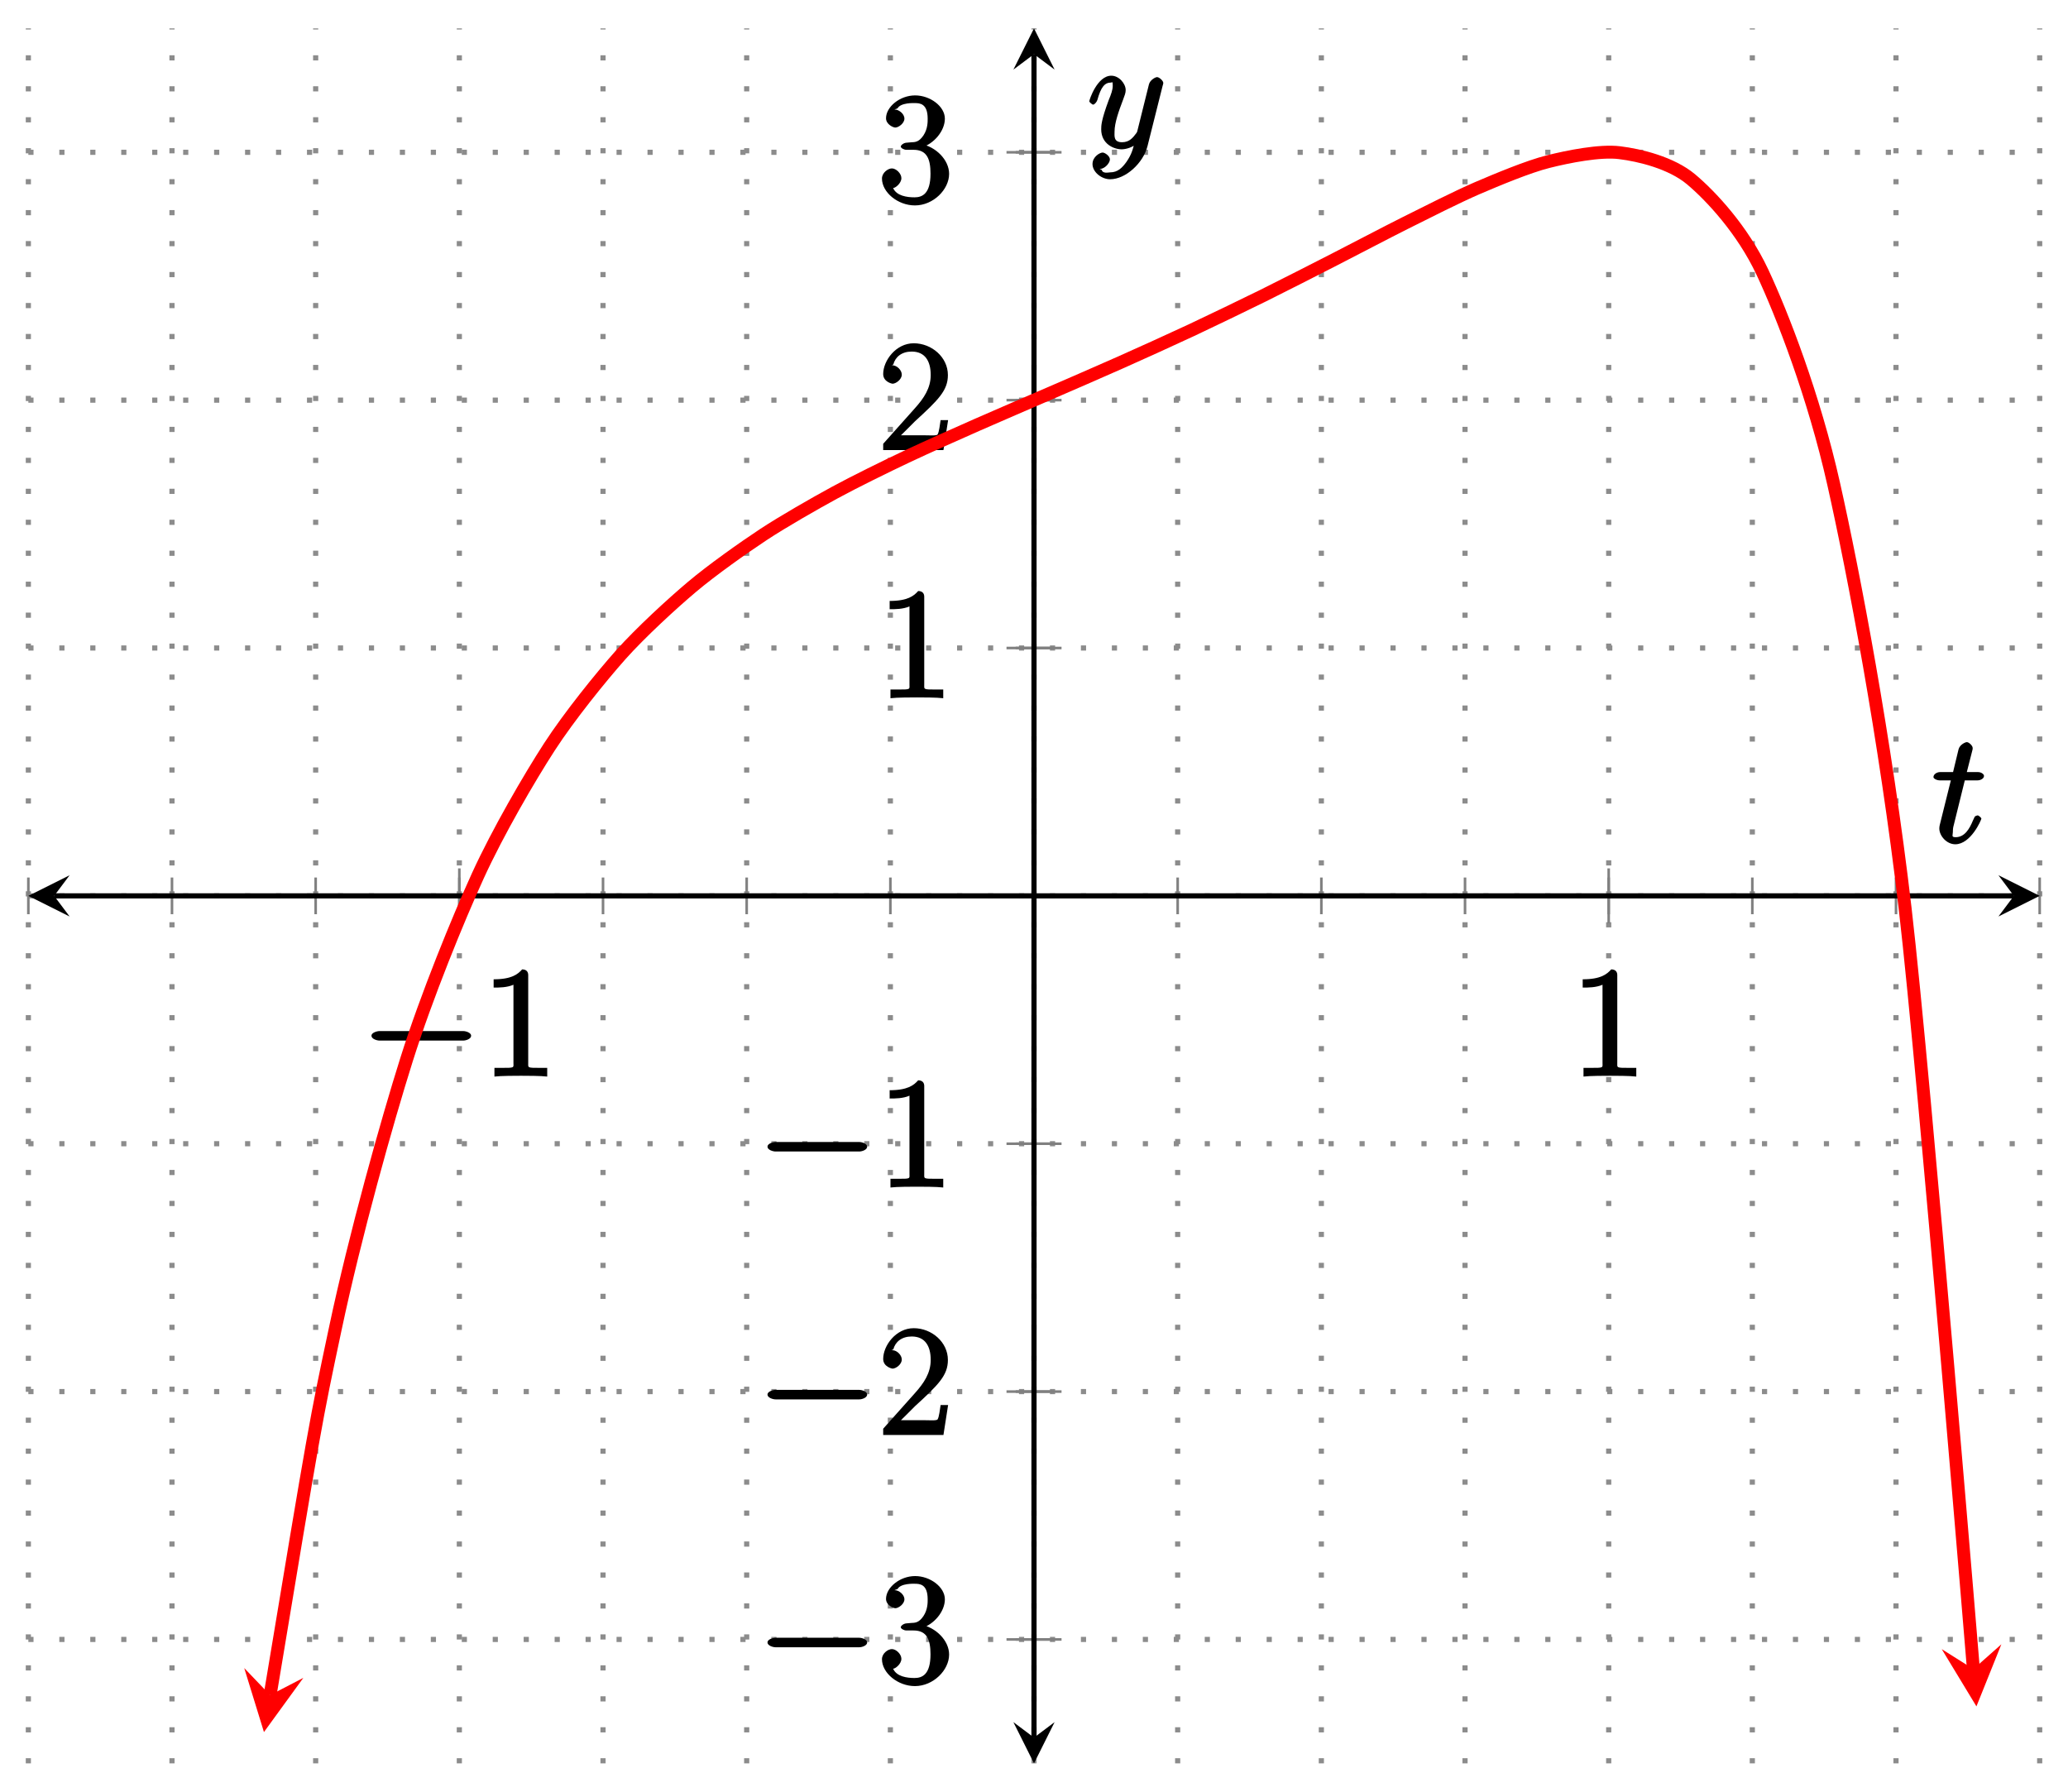
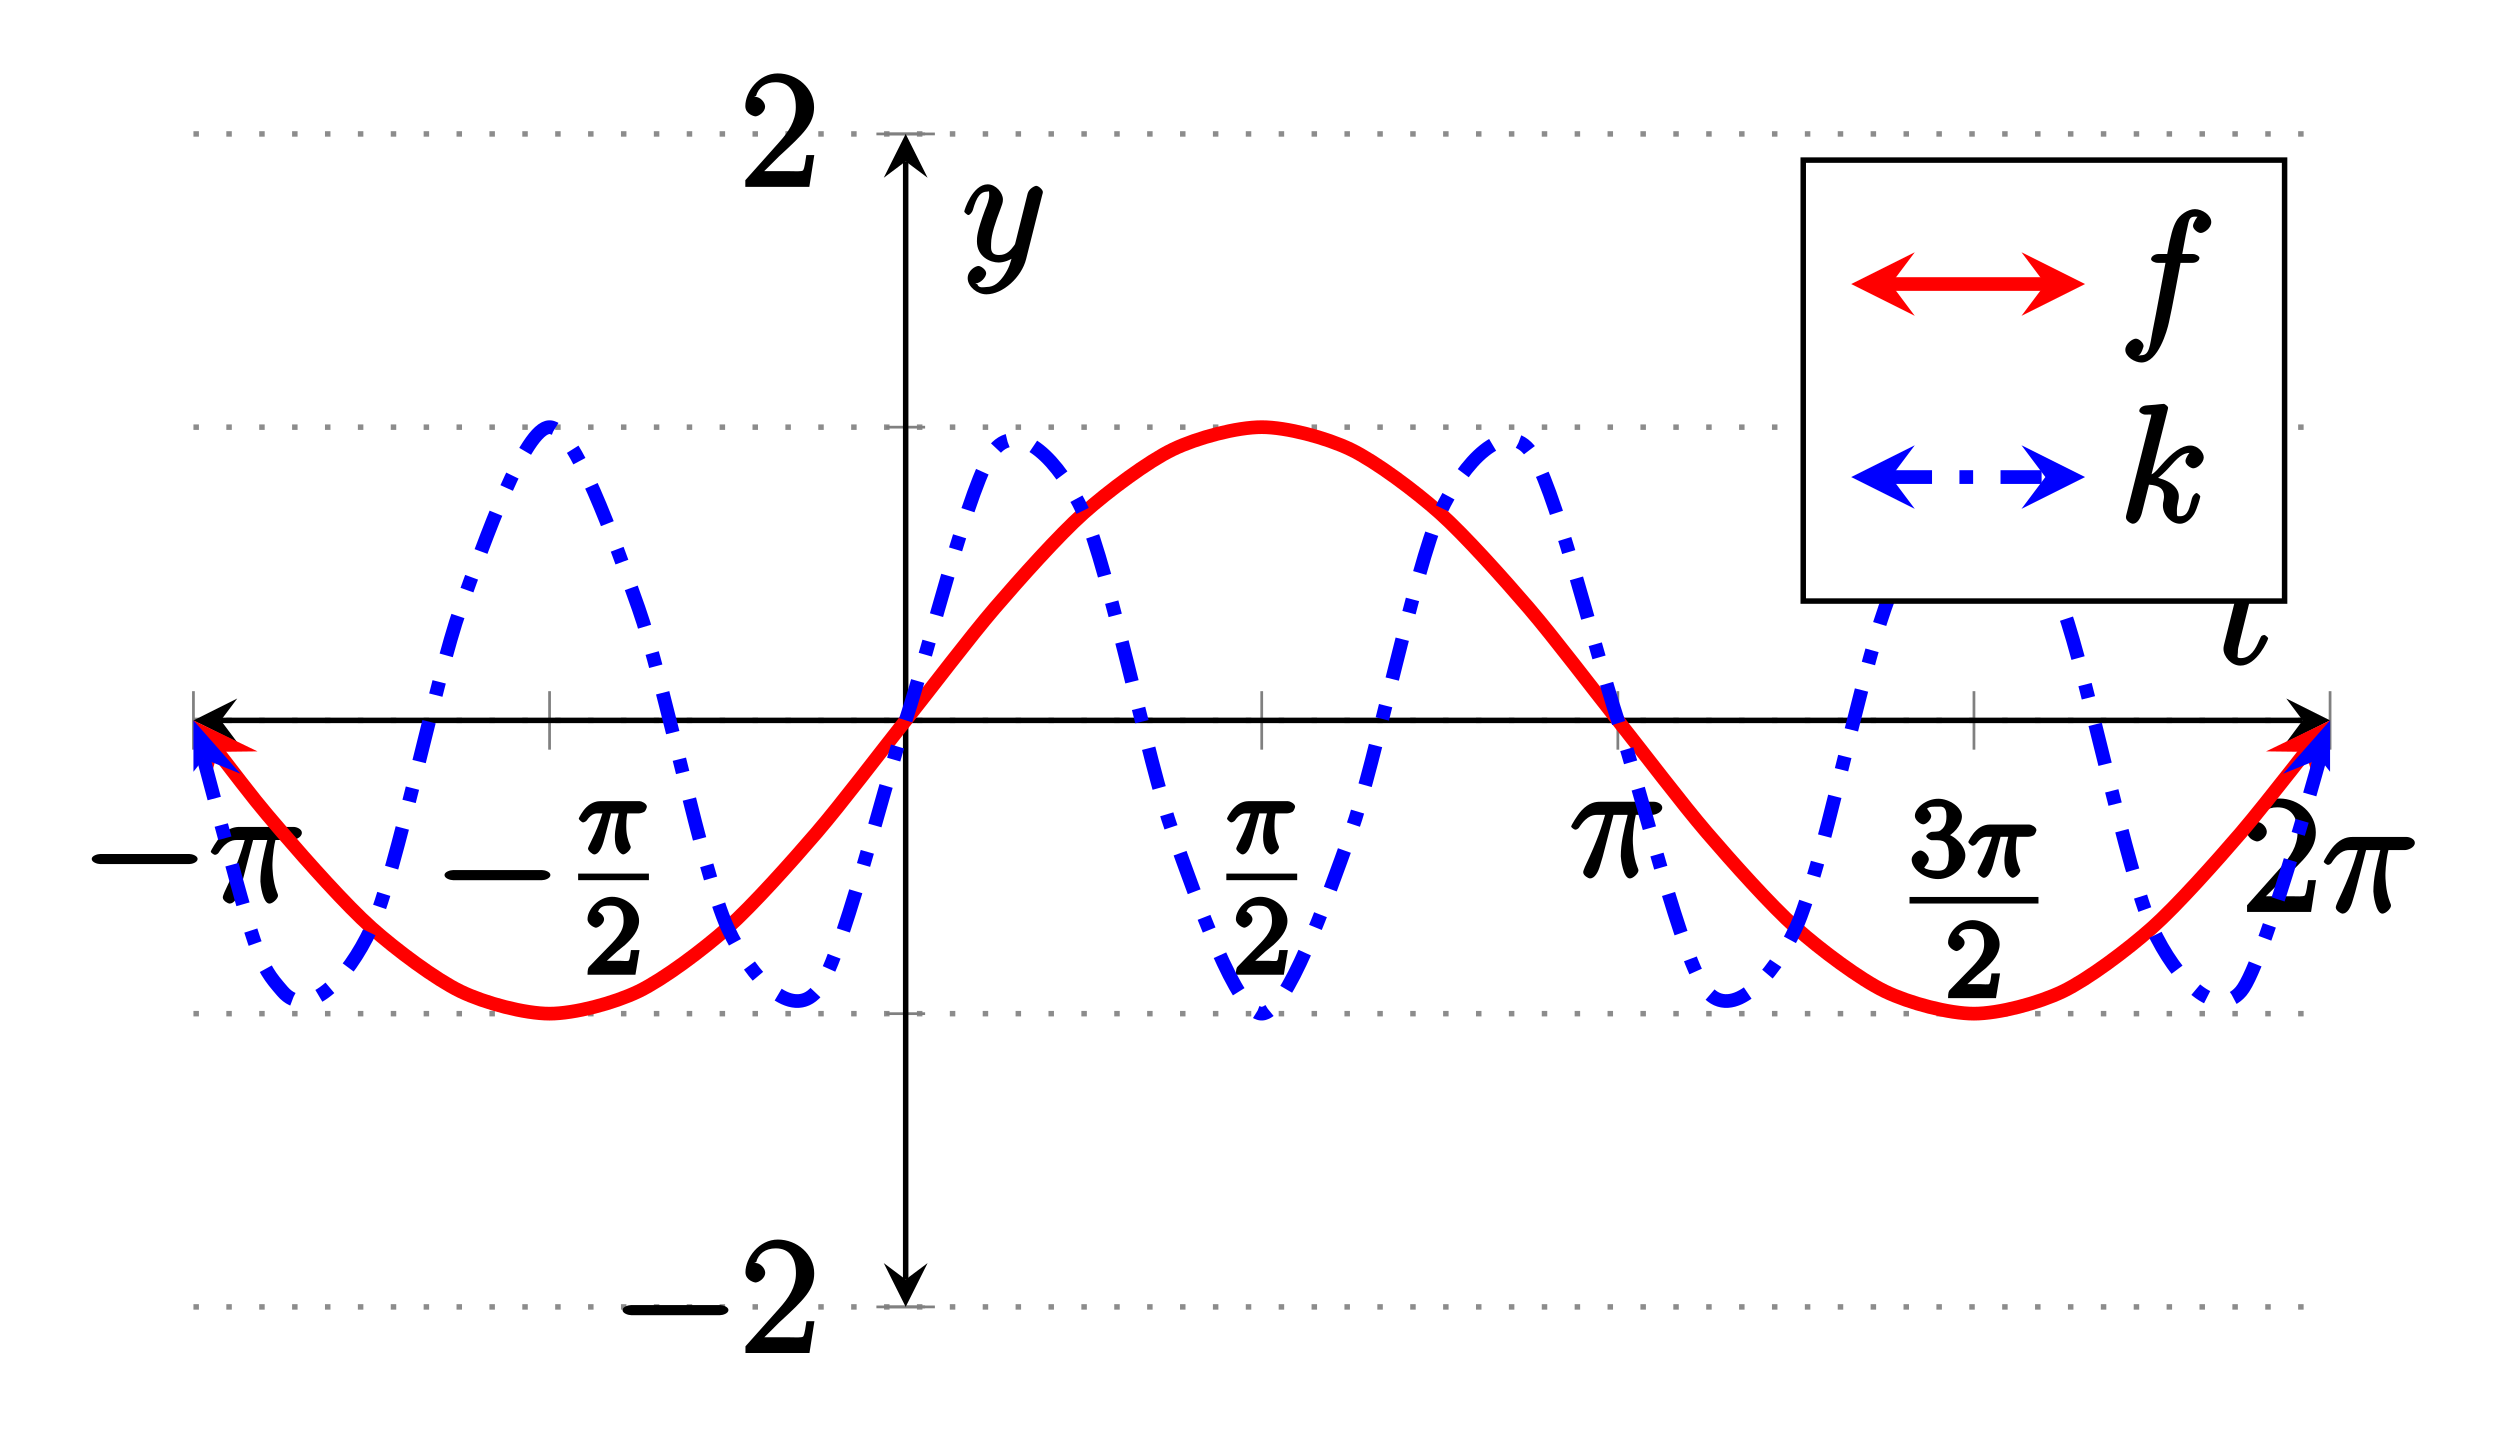
- <svg xmlns="http://www.w3.org/2000/svg" xmlns:xlink="http://www.w3.org/1999/xlink" width="159.79pt" height="138.42pt" viewBox="0 0 159.79 138.42" version="1.1">
+ <svg xmlns="http://www.w3.org/2000/svg" xmlns:xlink="http://www.w3.org/1999/xlink" width="181.84pt" height="105.31pt" viewBox="0 0 181.84 105.31" version="1.1">
  <defs>
    <g>
      <symbol overflow="visible" id="glyph0-0">
        <path style="stroke:none;" d="" />
      </symbol>
      <symbol overflow="visible" id="glyph0-1">
        <path style="stroke:none;" d="M 7.875 -2.75 C 8.078 -2.75 8.484 -2.875 8.484 -3.125 C 8.484 -3.359 8.078 -3.484 7.875 -3.484 L 1.406 -3.484 C 1.203 -3.484 0.781 -3.359 0.781 -3.125 C 0.781 -2.875 1.203 -2.75 1.406 -2.75 Z M 7.875 -2.75 " />
      </symbol>
      <symbol overflow="visible" id="glyph1-0">
        <path style="stroke:none;" d="" />
      </symbol>
      <symbol overflow="visible" id="glyph1-1">
-         <path style="stroke:none;" d="M 3.594 -7.812 C 3.594 -8.078 3.438 -8.25 3.125 -8.25 C 2.797 -7.875 2.312 -7.484 0.922 -7.484 L 0.922 -6.844 C 1.359 -6.844 1.953 -6.844 2.453 -7.062 L 2.453 -1.062 C 2.453 -0.641 2.578 -0.641 1.531 -0.641 L 0.984 -0.641 L 0.984 0.031 C 1.484 -0.031 2.641 -0.031 3.031 -0.031 C 3.438 -0.031 4.578 -0.031 5.062 0.031 L 5.062 -0.641 L 4.531 -0.641 C 3.484 -0.641 3.594 -0.641 3.594 -1.062 Z M 3.594 -7.812 " />
+         <path style="stroke:none;" d="M 3.094 -4.5 L 4.25 -4.5 C 3.953 -3.312 3.75 -2.438 3.75 -1.484 C 3.75 -1.312 3.922 0.125 4.406 0.125 C 4.656 0.125 5.031 -0.25 5.031 -0.453 C 5.031 -0.516 5.031 -0.531 4.953 -0.719 C 4.625 -1.547 4.625 -2.562 4.625 -2.656 C 4.625 -2.719 4.625 -3.578 4.844 -4.5 L 6.062 -4.5 C 6.219 -4.5 6.766 -4.656 6.766 -5.031 C 6.766 -5.297 6.391 -5.453 6.172 -5.453 L 2.234 -5.453 C 1.953 -5.453 1.438 -5.406 0.891 -4.812 C 0.578 -4.469 0.141 -3.734 0.141 -3.656 C 0.141 -3.578 0.375 -3.422 0.438 -3.422 C 0.531 -3.422 0.641 -3.484 0.703 -3.562 C 1.328 -4.547 1.844 -4.5 2.141 -4.5 L 2.609 -4.5 C 2.391 -3.75 2.094 -2.719 1.141 -0.719 C 1.062 -0.531 1.016 -0.406 1.016 -0.328 C 1.016 -0.078 1.406 0.125 1.5 0.125 C 1.859 0.125 2.109 -0.328 2.25 -0.844 C 2.438 -1.453 2.438 -1.469 2.562 -1.953 L 3.219 -4.5 Z M 3.094 -4.5 " />
      </symbol>
      <symbol overflow="visible" id="glyph1-2">
-         <path style="stroke:none;" d="M 2.203 -4.594 C 2 -4.578 1.781 -4.406 1.781 -4.297 C 1.781 -4.188 2.016 -4.047 2.219 -4.047 L 2.766 -4.047 C 3.797 -4.047 4.078 -3.344 4.078 -2.203 C 4.078 -0.641 3.438 -0.375 2.844 -0.375 C 2.266 -0.375 1.453 -0.484 1.188 -1.094 C 1.328 -1.078 1.828 -1.438 1.828 -1.859 C 1.828 -2.219 1.422 -2.609 1.094 -2.609 C 0.797 -2.609 0.328 -2.281 0.328 -1.828 C 0.328 -0.766 1.547 0.25 2.875 0.25 C 4.297 0.25 5.516 -0.984 5.516 -2.188 C 5.516 -3.281 4.469 -4.297 3.328 -4.5 L 3.328 -4.203 C 4.359 -4.5 5.188 -5.516 5.188 -6.453 C 5.188 -7.406 4.047 -8.25 2.891 -8.25 C 1.703 -8.25 0.641 -7.359 0.641 -6.484 C 0.641 -6.016 1.188 -5.766 1.359 -5.766 C 1.609 -5.766 2.062 -6.094 2.062 -6.453 C 2.062 -6.844 1.609 -7.156 1.344 -7.156 C 1.281 -7.156 1.25 -7.156 1.531 -7.25 C 1.781 -7.703 2.797 -7.656 2.859 -7.656 C 3.25 -7.656 3.859 -7.625 3.859 -6.453 C 3.859 -6.234 3.875 -5.672 3.531 -5.156 C 3.172 -4.625 2.875 -4.641 2.562 -4.625 Z M 2.203 -4.594 " />
+         <path style="stroke:none;" d="M 2.406 -4.812 L 3.5 -4.812 C 3.734 -4.812 4 -4.953 4 -5.156 C 4 -5.297 3.781 -5.453 3.531 -5.453 L 2.672 -5.453 L 3.078 -7.047 C 3.125 -7.203 3.125 -7.234 3.125 -7.312 C 3.125 -7.5 2.828 -7.766 2.672 -7.766 C 2.562 -7.766 2.125 -7.578 2.031 -7.203 L 1.609 -5.453 L 0.609 -5.453 C 0.375 -5.453 0.094 -5.297 0.094 -5.062 C 0.094 -4.953 0.344 -4.812 0.578 -4.812 L 1.438 -4.812 L 0.688 -1.797 C 0.578 -1.375 0.547 -1.25 0.547 -1.094 C 0.547 -0.531 1.109 0.125 1.781 0.125 C 2.984 0.125 3.797 -1.766 3.797 -1.859 C 3.797 -1.922 3.578 -2.109 3.516 -2.109 C 3.484 -2.109 3.328 -2.062 3.297 -2.016 C 3.281 -2.016 3.234 -1.891 3.141 -1.703 C 2.891 -1.094 2.516 -0.422 1.812 -0.422 C 1.453 -0.422 1.594 -0.562 1.594 -0.828 C 1.594 -0.844 1.594 -1.062 1.625 -1.203 L 2.516 -4.812 Z M 2.406 -4.812 " />
      </symbol>
      <symbol overflow="visible" id="glyph1-3">
-         <path style="stroke:none;" d="M 5.266 -2.312 L 4.859 -2.312 C 4.797 -1.953 4.75 -1.406 4.625 -1.203 C 4.547 -1.094 3.984 -1.141 3.625 -1.141 L 1.406 -1.141 L 1.516 -0.891 C 1.844 -1.156 2.562 -1.922 2.875 -2.219 C 4.703 -3.891 5.422 -4.609 5.422 -5.797 C 5.422 -7.172 4.172 -8.25 2.781 -8.25 C 1.406 -8.25 0.422 -6.906 0.422 -5.875 C 0.422 -5.266 1.109 -5.125 1.141 -5.125 C 1.406 -5.125 1.859 -5.453 1.859 -5.828 C 1.859 -6.172 1.484 -6.547 1.141 -6.547 C 1.047 -6.547 1.016 -6.547 1.203 -6.609 C 1.359 -7.203 1.859 -7.609 2.625 -7.609 C 3.641 -7.609 4.094 -6.891 4.094 -5.797 C 4.094 -4.781 3.562 -4 2.875 -3.234 L 0.422 -0.484 L 0.422 0 L 5.078 0 L 5.438 -2.312 Z M 5.266 -2.312 " />
+         <path style="stroke:none;" d="M 3.031 1.094 C 2.703 1.547 2.359 1.906 1.766 1.906 C 1.625 1.906 1.203 2.031 1.109 1.703 C 0.906 1.641 0.969 1.641 0.984 1.641 C 1.344 1.641 1.75 1.188 1.75 0.906 C 1.75 0.641 1.359 0.375 1.188 0.375 C 0.984 0.375 0.406 0.688 0.406 1.266 C 0.406 1.875 1.094 2.438 1.766 2.438 C 2.969 2.438 4.328 1.188 4.656 -0.125 L 5.828 -4.797 C 5.844 -4.859 5.875 -4.922 5.875 -5 C 5.875 -5.172 5.562 -5.453 5.391 -5.453 C 5.281 -5.453 4.859 -5.25 4.766 -4.891 L 3.891 -1.375 C 3.828 -1.156 3.875 -1.25 3.781 -1.109 C 3.531 -0.781 3.266 -0.422 2.688 -0.422 C 2.016 -0.422 2.109 -0.922 2.109 -1.25 C 2.109 -1.922 2.438 -2.844 2.766 -3.703 C 2.891 -4.047 2.969 -4.219 2.969 -4.453 C 2.969 -4.953 2.453 -5.562 1.859 -5.562 C 0.766 -5.562 0.156 -3.688 0.156 -3.578 C 0.156 -3.531 0.375 -3.328 0.453 -3.328 C 0.562 -3.328 0.734 -3.531 0.781 -3.688 C 1.062 -4.703 1.359 -5.031 1.828 -5.031 C 1.938 -5.031 1.969 -5.172 1.969 -4.781 C 1.969 -4.469 1.844 -4.125 1.656 -3.672 C 1.078 -2.109 1.078 -1.703 1.078 -1.422 C 1.078 -0.281 2.062 0.125 2.656 0.125 C 3 0.125 3.531 -0.031 3.844 -0.344 L 3.688 -0.516 C 3.516 0.141 3.438 0.5 3.031 1.094 Z M 3.031 1.094 " />
+       </symbol>
+       <symbol overflow="visible" id="glyph1-4">
+         <path style="stroke:none;" d="M 5.328 -4.812 C 5.562 -4.812 5.828 -4.953 5.828 -5.172 C 5.828 -5.297 5.562 -5.453 5.359 -5.453 L 4.578 -5.453 C 4.766 -6.531 4.938 -7.375 5.031 -7.75 C 5.109 -8.047 5.203 -8.172 5.516 -8.172 C 5.766 -8.172 5.891 -8.109 5.766 -8.219 C 5.672 -8.219 5.359 -7.703 5.359 -7.5 C 5.359 -7.266 5.703 -6.984 5.922 -6.984 C 6.172 -6.984 6.688 -7.328 6.688 -7.781 C 6.688 -8.281 6.031 -8.719 5.5 -8.719 C 4.984 -8.719 4.359 -8.281 4.125 -7.812 C 3.906 -7.406 3.734 -6.859 3.484 -5.453 L 2.828 -5.453 C 2.609 -5.453 2.312 -5.297 2.312 -5.078 C 2.312 -4.953 2.562 -4.812 2.797 -4.812 L 3.359 -4.812 C 3.172 -3.844 2.688 -1.141 2.422 0.141 C 2.219 1.188 2.203 1.906 1.609 1.906 C 1.562 1.906 1.328 1.953 1.328 1.953 C 1.609 1.922 1.766 1.25 1.766 1.25 C 1.766 1 1.438 0.703 1.203 0.703 C 0.969 0.703 0.438 1.062 0.438 1.516 C 0.438 2.031 1.141 2.438 1.609 2.438 C 2.828 2.438 3.484 0.109 3.609 -0.484 C 3.828 -1.406 4.406 -4.594 4.453 -4.812 Z M 5.328 -4.812 " />
+       </symbol>
+       <symbol overflow="visible" id="glyph1-5">
+         <path style="stroke:none;" d="M 3.516 -8.141 C 3.531 -8.188 3.547 -8.266 3.547 -8.312 C 3.547 -8.438 3.281 -8.594 3.25 -8.594 C 3.234 -8.594 2.812 -8.562 2.594 -8.531 C 2.391 -8.516 2.219 -8.5 2 -8.484 C 1.703 -8.469 1.453 -8.297 1.453 -8.078 C 1.453 -7.953 1.75 -7.812 1.859 -7.812 C 2.469 -7.812 2.312 -7.859 2.312 -7.734 C 2.312 -7.688 2.312 -7.656 2.25 -7.453 L 0.531 -0.609 C 0.484 -0.438 0.484 -0.406 0.484 -0.328 C 0.484 -0.078 0.859 0.125 0.984 0.125 C 1.312 0.125 1.547 -0.281 1.641 -0.656 L 2.156 -2.719 C 2.906 -2.656 3.25 -2.438 3.25 -1.859 C 3.25 -1.797 3.25 -1.75 3.219 -1.562 C 3.172 -1.391 3.172 -1.25 3.172 -1.188 C 3.172 -0.484 3.797 0.125 4.406 0.125 C 4.953 0.125 5.344 -0.422 5.438 -0.578 C 5.688 -1.031 5.891 -1.812 5.891 -1.859 C 5.891 -1.906 5.688 -2.109 5.625 -2.109 C 5.516 -2.109 5.328 -1.906 5.281 -1.719 C 5.109 -1.094 5.031 -0.422 4.422 -0.422 C 4.188 -0.422 4.188 -0.375 4.188 -0.844 C 4.188 -1.062 4.234 -1.328 4.281 -1.5 C 4.328 -1.719 4.328 -1.734 4.328 -1.875 C 4.328 -2.578 3.531 -3.125 2.438 -3.281 L 2.547 -3.016 C 2.969 -3.281 3.406 -3.734 3.578 -3.922 C 4.25 -4.688 4.609 -5.031 5.156 -5.031 C 5.438 -5.031 5.391 -5 5.219 -5.141 C 5.156 -5.141 4.812 -4.672 4.812 -4.438 C 4.812 -4.141 5.219 -3.906 5.375 -3.906 C 5.703 -3.906 6.141 -4.328 6.141 -4.703 C 6.141 -5.062 5.719 -5.562 5.172 -5.562 C 4.516 -5.562 3.859 -5.062 3.016 -4.094 C 2.891 -3.953 2.562 -3.547 2.344 -3.469 Z M 3.516 -8.141 " />
      </symbol>
      <symbol overflow="visible" id="glyph2-0">
        <path style="stroke:none;" d="" />
      </symbol>
      <symbol overflow="visible" id="glyph2-1">
-         <path style="stroke:none;" d="M 2.406 -4.812 L 3.5 -4.812 C 3.734 -4.812 4 -4.953 4 -5.156 C 4 -5.297 3.781 -5.453 3.531 -5.453 L 2.672 -5.453 L 3.078 -7.047 C 3.125 -7.203 3.125 -7.234 3.125 -7.312 C 3.125 -7.5 2.828 -7.766 2.672 -7.766 C 2.562 -7.766 2.125 -7.578 2.031 -7.203 L 1.609 -5.453 L 0.609 -5.453 C 0.375 -5.453 0.094 -5.297 0.094 -5.062 C 0.094 -4.953 0.344 -4.812 0.578 -4.812 L 1.438 -4.812 L 0.688 -1.797 C 0.578 -1.375 0.547 -1.25 0.547 -1.094 C 0.547 -0.531 1.109 0.125 1.781 0.125 C 2.984 0.125 3.797 -1.766 3.797 -1.859 C 3.797 -1.922 3.578 -2.109 3.516 -2.109 C 3.484 -2.109 3.328 -2.062 3.297 -2.016 C 3.281 -2.016 3.234 -1.891 3.141 -1.703 C 2.891 -1.094 2.516 -0.422 1.812 -0.422 C 1.453 -0.422 1.594 -0.562 1.594 -0.828 C 1.594 -0.844 1.594 -1.062 1.625 -1.203 L 2.516 -4.812 Z M 2.406 -4.812 " />
+         <path style="stroke:none;" d="M 2.266 -2.906 L 2.953 -2.906 C 2.828 -2.359 2.672 -1.781 2.672 -1.188 C 2.672 -1.125 2.672 -0.781 2.766 -0.5 C 2.875 -0.172 3.141 0.078 3.281 0.078 C 3.453 0.078 3.828 -0.25 3.828 -0.453 C 3.828 -0.5 3.812 -0.516 3.781 -0.594 C 3.625 -0.953 3.5 -1.344 3.5 -1.984 C 3.5 -2.172 3.5 -2.516 3.578 -2.906 L 4.406 -2.906 C 4.531 -2.906 4.734 -2.969 4.828 -3.031 C 4.922 -3.109 5 -3.344 5 -3.391 C 5 -3.625 4.609 -3.797 4.484 -3.797 L 1.609 -3.797 C 1.438 -3.797 1 -3.75 0.609 -3.359 C 0.312 -3.078 0.047 -2.578 0.047 -2.531 C 0.047 -2.453 0.281 -2.25 0.344 -2.25 C 0.438 -2.25 0.578 -2.328 0.625 -2.391 C 1.016 -2.969 1.359 -2.906 1.531 -2.906 L 1.766 -2.906 C 1.578 -2.25 1.219 -1.406 1 -0.984 C 0.812 -0.578 0.719 -0.422 0.719 -0.344 C 0.719 -0.188 1.047 0.078 1.172 0.078 C 1.484 0.078 1.75 -0.406 1.906 -1.062 L 2.391 -2.906 Z M 2.266 -2.906 " />
      </symbol>
-       <symbol overflow="visible" id="glyph2-2">
-         <path style="stroke:none;" d="M 3.031 1.094 C 2.703 1.547 2.359 1.906 1.766 1.906 C 1.625 1.906 1.203 2.031 1.109 1.703 C 0.906 1.641 0.969 1.641 0.984 1.641 C 1.344 1.641 1.75 1.188 1.75 0.906 C 1.75 0.641 1.359 0.375 1.188 0.375 C 0.984 0.375 0.406 0.688 0.406 1.266 C 0.406 1.875 1.094 2.438 1.766 2.438 C 2.969 2.438 4.328 1.188 4.656 -0.125 L 5.828 -4.797 C 5.844 -4.859 5.875 -4.922 5.875 -5 C 5.875 -5.172 5.562 -5.453 5.391 -5.453 C 5.281 -5.453 4.859 -5.25 4.766 -4.891 L 3.891 -1.375 C 3.828 -1.156 3.875 -1.25 3.781 -1.109 C 3.531 -0.781 3.266 -0.422 2.688 -0.422 C 2.016 -0.422 2.109 -0.922 2.109 -1.25 C 2.109 -1.922 2.438 -2.844 2.766 -3.703 C 2.891 -4.047 2.969 -4.219 2.969 -4.453 C 2.969 -4.953 2.453 -5.562 1.859 -5.562 C 0.766 -5.562 0.156 -3.688 0.156 -3.578 C 0.156 -3.531 0.375 -3.328 0.453 -3.328 C 0.562 -3.328 0.734 -3.531 0.781 -3.688 C 1.062 -4.703 1.359 -5.031 1.828 -5.031 C 1.938 -5.031 1.969 -5.172 1.969 -4.781 C 1.969 -4.469 1.844 -4.125 1.656 -3.672 C 1.078 -2.109 1.078 -1.703 1.078 -1.422 C 1.078 -0.281 2.062 0.125 2.656 0.125 C 3 0.125 3.531 -0.031 3.844 -0.344 L 3.688 -0.516 C 3.516 0.141 3.438 0.5 3.031 1.094 Z M 3.031 1.094 " />
+       <symbol overflow="visible" id="glyph3-0">
+         <path style="stroke:none;" d="" />
+       </symbol>
+       <symbol overflow="visible" id="glyph3-1">
+         <path style="stroke:none;" d="M 2.375 -1.688 C 2.5 -1.797 2.844 -2.062 2.969 -2.172 C 3.453 -2.625 3.984 -3.203 3.984 -3.922 C 3.984 -4.875 3 -5.672 2.016 -5.672 C 1.047 -5.672 0.234 -4.75 0.234 -4.047 C 0.234 -3.656 0.734 -3.422 0.844 -3.422 C 1.016 -3.422 1.438 -3.719 1.438 -4.031 C 1.438 -4.438 0.859 -4.625 1.016 -4.625 C 1.172 -5.016 1.531 -5.031 1.922 -5.031 C 2.656 -5.031 2.859 -4.594 2.859 -3.922 C 2.859 -3.094 2.328 -2.609 1.391 -1.656 L 0.375 -0.609 C 0.281 -0.531 0.234 -0.375 0.234 0 L 3.719 0 L 4.016 -1.797 L 3.391 -1.797 C 3.344 -1.453 3.328 -1.172 3.234 -1.031 C 3.188 -0.969 2.719 -1.016 2.594 -1.016 L 1.172 -1.016 L 1.297 -0.703 Z M 2.375 -1.688 " />
+       </symbol>
+       <symbol overflow="visible" id="glyph3-2">
+         <path style="stroke:none;" d="M 2.016 -2.656 C 2.641 -2.656 2.859 -2.375 2.859 -1.547 C 2.859 -0.547 2.484 -0.438 2.062 -0.438 C 1.625 -0.438 1.141 -0.547 1.078 -0.656 C 1.031 -0.656 1.406 -1.016 1.406 -1.281 C 1.406 -1.531 1.047 -1.906 0.781 -1.906 C 0.578 -1.906 0.156 -1.578 0.156 -1.266 C 0.156 -0.516 1.156 0.172 2.078 0.172 C 3.125 0.172 4.062 -0.75 4.062 -1.547 C 4.062 -2.203 3.344 -3 2.531 -3.172 L 2.531 -2.812 C 3.156 -3.031 3.812 -3.75 3.812 -4.391 C 3.812 -5.031 2.922 -5.672 2.094 -5.672 C 1.234 -5.672 0.391 -5.016 0.391 -4.422 C 0.391 -4.125 0.781 -3.812 1 -3.812 C 1.25 -3.812 1.578 -4.172 1.578 -4.406 C 1.578 -4.688 1.141 -4.984 1.328 -4.984 C 1.438 -5.125 1.922 -5.094 2.062 -5.094 C 2.266 -5.094 2.688 -5.219 2.688 -4.391 C 2.688 -3.828 2.516 -3.625 2.406 -3.5 C 2.156 -3.25 2.109 -3.297 1.625 -3.266 C 1.469 -3.25 1.219 -3.062 1.219 -2.953 C 1.219 -2.844 1.484 -2.656 1.625 -2.656 Z M 2.016 -2.656 " />
+       </symbol>
+       <symbol overflow="visible" id="glyph4-0">
+         <path style="stroke:none;" d="" />
+       </symbol>
+       <symbol overflow="visible" id="glyph4-1">
+         <path style="stroke:none;" d="M 5.266 -2.312 L 4.859 -2.312 C 4.797 -1.953 4.75 -1.406 4.625 -1.203 C 4.547 -1.094 3.984 -1.141 3.625 -1.141 L 1.406 -1.141 L 1.516 -0.891 C 1.844 -1.156 2.562 -1.922 2.875 -2.219 C 4.703 -3.891 5.422 -4.609 5.422 -5.797 C 5.422 -7.172 4.172 -8.25 2.781 -8.25 C 1.406 -8.25 0.422 -6.906 0.422 -5.875 C 0.422 -5.266 1.109 -5.125 1.141 -5.125 C 1.406 -5.125 1.859 -5.453 1.859 -5.828 C 1.859 -6.172 1.484 -6.547 1.141 -6.547 C 1.047 -6.547 1.016 -6.547 1.203 -6.609 C 1.359 -7.203 1.859 -7.609 2.625 -7.609 C 3.641 -7.609 4.094 -6.891 4.094 -5.797 C 4.094 -4.781 3.562 -4 2.875 -3.234 L 0.422 -0.484 L 0.422 0 L 5.078 0 L 5.438 -2.312 Z M 5.266 -2.312 " />
      </symbol>
    </g>
    <clipPath id="clip1">
-       <path d="M 6 2.191 L 157.602 2.191 L 157.602 136.23 L 6 136.23 Z M 6 2.191 " />
+       <path d="M 14.07 16 L 169.48 16 L 169.48 88 L 14.07 88 Z M 14.07 16 " />
+     </clipPath>
+     <clipPath id="clip2">
+       <path d="M 14.07 52 L 19 52 L 19 58 L 14.07 58 Z M 14.07 52 " />
+     </clipPath>
+     <clipPath id="clip3">
+       <path d="M 164 52 L 169.48 52 L 169.48 58 L 164 58 Z M 164 52 " />
+     </clipPath>
+     <clipPath id="clip4">
+       <path d="M 14.07 16 L 169.48 16 L 169.48 88 L 14.07 88 Z M 14.07 16 " />
+     </clipPath>
+     <clipPath id="clip5">
+       <path d="M 14.07 52 L 18 52 L 18 58 L 14.07 58 Z M 14.07 52 " />
+     </clipPath>
+     <clipPath id="clip6">
+       <path d="M 166 52 L 169.48 52 L 169.48 58 L 166 58 Z M 166 52 " />
    </clipPath>
  </defs>
  <g id="surface1">
-     <path style="fill:none;stroke-width:0.399;stroke-linecap:butt;stroke-linejoin:miter;stroke:rgb(54.999%,54.999%,54.999%);stroke-opacity:1;stroke-dasharray:0.399,1.993;stroke-miterlimit:10;" d="M 0.001 -0 L 0.001 134.039 M 11.099 -0 L 11.099 134.039 M 22.201 -0 L 22.201 134.039 M 33.302 -0 L 33.302 134.039 M 44.404 -0 L 44.404 134.039 M 55.505 -0 L 55.505 134.039 M 66.607 -0 L 66.607 134.039 M 77.705 -0 L 77.705 134.039 M 88.806 -0 L 88.806 134.039 M 99.908 -0 L 99.908 134.039 M 111.009 -0 L 111.009 134.039 M 122.111 -0 L 122.111 134.039 M 133.208 -0 L 133.208 134.039 M 144.31 -0 L 144.31 134.039 M 155.412 -0 L 155.412 134.039 " transform="matrix(1,0,0,-1,2.19,136.23)" />
-     <path style="fill:none;stroke-width:0.399;stroke-linecap:butt;stroke-linejoin:miter;stroke:rgb(54.999%,54.999%,54.999%);stroke-opacity:1;stroke-dasharray:0.399,1.993;stroke-miterlimit:10;" d="M 0.001 9.574 L 155.412 9.574 M 0.001 28.722 L 155.412 28.722 M 0.001 47.871 L 155.412 47.871 M 0.001 67.019 L 155.412 67.019 M 0.001 86.168 L 155.412 86.168 M 0.001 105.316 L 155.412 105.316 M 0.001 124.464 L 155.412 124.464 " transform="matrix(1,0,0,-1,2.19,136.23)" />
-     <path style="fill:none;stroke-width:0.199;stroke-linecap:butt;stroke-linejoin:miter;stroke:rgb(50%,50%,50%);stroke-opacity:1;stroke-miterlimit:10;" d="M 0.001 65.601 L 0.001 68.437 M 11.099 65.601 L 11.099 68.437 M 22.201 65.601 L 22.201 68.437 M 33.302 65.601 L 33.302 68.437 M 44.404 65.601 L 44.404 68.437 M 55.505 65.601 L 55.505 68.437 M 66.607 65.601 L 66.607 68.437 M 77.705 65.601 L 77.705 68.437 M 88.806 65.601 L 88.806 68.437 M 99.908 65.601 L 99.908 68.437 M 111.009 65.601 L 111.009 68.437 M 122.111 65.601 L 122.111 68.437 M 133.208 65.601 L 133.208 68.437 M 144.31 65.601 L 144.31 68.437 M 155.412 65.601 L 155.412 68.437 " transform="matrix(1,0,0,-1,2.19,136.23)" />
-     <path style="fill:none;stroke-width:0.199;stroke-linecap:butt;stroke-linejoin:miter;stroke:rgb(50%,50%,50%);stroke-opacity:1;stroke-miterlimit:10;" d="M 33.302 64.894 L 33.302 69.144 M 122.111 64.894 L 122.111 69.144 " transform="matrix(1,0,0,-1,2.19,136.23)" />
-     <path style="fill:none;stroke-width:0.199;stroke-linecap:butt;stroke-linejoin:miter;stroke:rgb(50%,50%,50%);stroke-opacity:1;stroke-miterlimit:10;" d="M 76.29 9.574 L 79.123 9.574 M 76.29 28.722 L 79.123 28.722 M 76.29 47.871 L 79.123 47.871 M 76.29 67.019 L 79.123 67.019 M 76.29 86.168 L 79.123 86.168 M 76.29 105.316 L 79.123 105.316 M 76.29 124.464 L 79.123 124.464 " transform="matrix(1,0,0,-1,2.19,136.23)" />
-     <path style="fill:none;stroke-width:0.199;stroke-linecap:butt;stroke-linejoin:miter;stroke:rgb(50%,50%,50%);stroke-opacity:1;stroke-miterlimit:10;" d="M 75.58 9.574 L 79.833 9.574 M 75.58 28.722 L 79.833 28.722 M 75.58 47.871 L 79.833 47.871 M 75.58 86.168 L 79.833 86.168 M 75.58 105.316 L 79.833 105.316 M 75.58 124.464 L 79.833 124.464 " transform="matrix(1,0,0,-1,2.19,136.23)" />
-     <path style="fill:none;stroke-width:0.399;stroke-linecap:butt;stroke-linejoin:miter;stroke:rgb(0%,0%,0%);stroke-opacity:1;stroke-miterlimit:10;" d="M 1.994 67.019 L 153.419 67.019 " transform="matrix(1,0,0,-1,2.19,136.23)" />
-     <path style=" stroke:none;fill-rule:nonzero;fill:rgb(0%,0%,0%);fill-opacity:1;" d="M 2.191 69.211 L 5.379 70.805 L 4.184 69.211 L 5.379 67.617 " />
-     <path style=" stroke:none;fill-rule:nonzero;fill:rgb(0%,0%,0%);fill-opacity:1;" d="M 157.602 69.211 L 154.414 67.617 L 155.609 69.211 L 154.414 70.805 " />
-     <path style="fill:none;stroke-width:0.399;stroke-linecap:butt;stroke-linejoin:miter;stroke:rgb(0%,0%,0%);stroke-opacity:1;stroke-miterlimit:10;" d="M 77.705 1.992 L 77.705 132.046 " transform="matrix(1,0,0,-1,2.19,136.23)" />
-     <path style=" stroke:none;fill-rule:nonzero;fill:rgb(0%,0%,0%);fill-opacity:1;" d="M 79.895 136.23 L 81.488 133.043 L 79.895 134.238 L 78.301 133.043 " />
-     <path style=" stroke:none;fill-rule:nonzero;fill:rgb(0%,0%,0%);fill-opacity:1;" d="M 79.895 2.191 L 78.301 5.379 L 79.895 4.184 L 81.488 5.379 " />
+     <path style="fill:none;stroke-width:0.399;stroke-linecap:butt;stroke-linejoin:miter;stroke:rgb(54.999%,54.999%,54.999%);stroke-opacity:1;stroke-dasharray:0.399,1.993;stroke-miterlimit:10;" d="M 0 0.001 L 155.41 0.001 M 0 21.33 L 155.41 21.33 M 0 42.662 L 155.41 42.662 M 0 63.99 L 155.41 63.99 M 0 85.318 L 155.41 85.318 " transform="matrix(1,0,0,-1,14.07,95.06)" />
+     <path style="fill:none;stroke-width:0.199;stroke-linecap:butt;stroke-linejoin:miter;stroke:rgb(50%,50%,50%);stroke-opacity:1;stroke-miterlimit:10;" d="M 0 40.533 L 0 44.787 M 25.903 40.533 L 25.903 44.787 M 77.703 40.533 L 77.703 44.787 M 103.606 40.533 L 103.606 44.787 M 129.508 40.533 L 129.508 44.787 M 155.41 40.533 L 155.41 44.787 " transform="matrix(1,0,0,-1,14.07,95.06)" />
+     <path style="fill:none;stroke-width:0.199;stroke-linecap:butt;stroke-linejoin:miter;stroke:rgb(50%,50%,50%);stroke-opacity:1;stroke-miterlimit:10;" d="M 50.387 0.001 L 53.219 0.001 M 50.387 21.33 L 53.219 21.33 M 50.387 42.662 L 53.219 42.662 M 50.387 63.99 L 53.219 63.99 M 50.387 85.318 L 53.219 85.318 " transform="matrix(1,0,0,-1,14.07,95.06)" />
+     <path style="fill:none;stroke-width:0.199;stroke-linecap:butt;stroke-linejoin:miter;stroke:rgb(50%,50%,50%);stroke-opacity:1;stroke-miterlimit:10;" d="M 49.676 0.001 L 53.93 0.001 M 49.676 85.318 L 53.93 85.318 " transform="matrix(1,0,0,-1,14.07,95.06)" />
+     <path style="fill:none;stroke-width:0.399;stroke-linecap:butt;stroke-linejoin:miter;stroke:rgb(0%,0%,0%);stroke-opacity:1;stroke-miterlimit:10;" d="M 1.992 42.662 L 153.418 42.662 " transform="matrix(1,0,0,-1,14.07,95.06)" />
+     <path style=" stroke:none;fill-rule:nonzero;fill:rgb(0%,0%,0%);fill-opacity:1;" d="M 14.07 52.398 L 17.258 53.996 L 16.062 52.398 L 17.258 50.805 " />
+     <path style=" stroke:none;fill-rule:nonzero;fill:rgb(0%,0%,0%);fill-opacity:1;" d="M 169.48 52.398 L 166.293 50.805 L 167.488 52.398 L 166.293 53.996 " />
+     <path style="fill:none;stroke-width:0.399;stroke-linecap:butt;stroke-linejoin:miter;stroke:rgb(0%,0%,0%);stroke-opacity:1;stroke-miterlimit:10;" d="M 51.805 1.994 L 51.805 83.326 " transform="matrix(1,0,0,-1,14.07,95.06)" />
+     <path style=" stroke:none;fill-rule:nonzero;fill:rgb(0%,0%,0%);fill-opacity:1;" d="M 65.875 95.059 L 67.469 91.871 L 65.875 93.066 L 64.281 91.871 " />
+     <path style=" stroke:none;fill-rule:nonzero;fill:rgb(0%,0%,0%);fill-opacity:1;" d="M 65.875 9.742 L 64.281 12.93 L 65.875 11.734 L 67.469 12.93 " />
    <g style="fill:rgb(0%,0%,0%);fill-opacity:1;">
-       <use xlink:href="#glyph0-1" x="27.92" y="83.14" />
+       <use xlink:href="#glyph0-1" x="5.89" y="65.6" />
    </g>
    <g style="fill:rgb(0%,0%,0%);fill-opacity:1;">
-       <use xlink:href="#glyph1-1" x="37.22" y="83.14" />
+       <use xlink:href="#glyph1-1" x="15.19" y="65.6" />
    </g>
    <g style="fill:rgb(0%,0%,0%);fill-opacity:1;">
-       <use xlink:href="#glyph1-1" x="121.37" y="83.14" />
+       <use xlink:href="#glyph0-1" x="31.55" y="66.77" />
    </g>
    <g style="fill:rgb(0%,0%,0%);fill-opacity:1;">
-       <use xlink:href="#glyph0-1" x="58.52" y="130.01" />
+       <use xlink:href="#glyph2-1" x="42.05" y="62.07" />
+     </g>
+     <path style="fill:none;stroke-width:0.478;stroke-linecap:butt;stroke-linejoin:miter;stroke:rgb(0%,0%,0%);stroke-opacity:1;stroke-miterlimit:10;" d="M -35.339 -11.821 L -30.191 -11.821 " transform="matrix(1,0,0,-1,77.39,51.96)" />
+     <g style="fill:rgb(0%,0%,0%);fill-opacity:1;">
+       <use xlink:href="#glyph3-1" x="42.5" y="70.9" />
    </g>
    <g style="fill:rgb(0%,0%,0%);fill-opacity:1;">
-       <use xlink:href="#glyph1-2" x="67.82" y="130.01" />
+       <use xlink:href="#glyph2-1" x="89.2" y="62.07" />
+     </g>
+     <path style="fill:none;stroke-width:0.478;stroke-linecap:butt;stroke-linejoin:miter;stroke:rgb(0%,0%,0%);stroke-opacity:1;stroke-miterlimit:10;" d="M -44.641 -11.821 L -39.488 -11.821 " transform="matrix(1,0,0,-1,133.84,51.96)" />
+     <g style="fill:rgb(0%,0%,0%);fill-opacity:1;">
+       <use xlink:href="#glyph3-1" x="89.66" y="70.9" />
    </g>
    <g style="fill:rgb(0%,0%,0%);fill-opacity:1;">
-       <use xlink:href="#glyph0-1" x="58.52" y="110.86" />
+       <use xlink:href="#glyph1-1" x="114.14" y="63.77" />
    </g>
    <g style="fill:rgb(0%,0%,0%);fill-opacity:1;">
-       <use xlink:href="#glyph1-3" x="67.82" y="110.86" />
+       <use xlink:href="#glyph3-2" x="138.89" y="63.77" />
    </g>
    <g style="fill:rgb(0%,0%,0%);fill-opacity:1;">
-       <use xlink:href="#glyph0-1" x="58.52" y="91.71" />
+       <use xlink:href="#glyph2-1" x="143.12" y="63.77" />
+     </g>
+     <path style="fill:none;stroke-width:0.478;stroke-linecap:butt;stroke-linejoin:miter;stroke:rgb(0%,0%,0%);stroke-opacity:1;stroke-miterlimit:10;" d="M -44.639 -11.82 L -35.26 -11.82 " transform="matrix(1,0,0,-1,183.53,53.66)" />
+     <g style="fill:rgb(0%,0%,0%);fill-opacity:1;">
+       <use xlink:href="#glyph3-1" x="141.46" y="72.6" />
    </g>
    <g style="fill:rgb(0%,0%,0%);fill-opacity:1;">
-       <use xlink:href="#glyph1-1" x="67.82" y="91.71" />
+       <use xlink:href="#glyph4-1" x="163.02" y="66.33" />
    </g>
    <g style="fill:rgb(0%,0%,0%);fill-opacity:1;">
-       <use xlink:href="#glyph1-1" x="67.82" y="53.91" />
+       <use xlink:href="#glyph1-1" x="168.88" y="66.33" />
    </g>
    <g style="fill:rgb(0%,0%,0%);fill-opacity:1;">
-       <use xlink:href="#glyph1-3" x="67.82" y="34.77" />
+       <use xlink:href="#glyph0-1" x="44.5" y="98.41" />
    </g>
    <g style="fill:rgb(0%,0%,0%);fill-opacity:1;">
-       <use xlink:href="#glyph1-2" x="67.82" y="15.62" />
+       <use xlink:href="#glyph4-1" x="53.8" y="98.41" />
+     </g>
+     <g style="fill:rgb(0%,0%,0%);fill-opacity:1;">
+       <use xlink:href="#glyph4-1" x="53.79" y="13.59" />
    </g>
    <g clip-path="url(#clip1)" clip-rule="nonzero">
-       <path style="fill:none;stroke-width:0.996;stroke-linecap:butt;stroke-linejoin:miter;stroke:rgb(100%,0%,0%);stroke-opacity:1;stroke-miterlimit:10;" d="M 18.681 5.273 C 22.189 26.382 22.189 26.382 23.72 33.593 C 25.247 40.808 27.701 49.542 29.232 54.398 C 30.763 59.253 33.216 65.25 34.744 68.597 C 36.275 71.945 38.728 76.16 40.259 78.523 C 41.79 80.886 44.244 83.921 45.771 85.64 C 47.302 87.355 49.755 89.609 51.287 90.898 C 52.814 92.187 55.267 93.921 56.798 94.933 C 58.33 95.941 60.783 97.343 62.314 98.175 C 63.841 99.007 66.294 100.207 67.826 100.933 C 69.357 101.66 71.81 102.746 73.337 103.421 C 74.869 104.101 77.322 105.144 78.853 105.812 C 80.38 106.476 82.837 107.535 84.365 108.218 C 85.896 108.898 88.349 110.011 89.88 110.726 C 91.408 111.445 93.861 112.628 95.392 113.382 C 96.923 114.14 99.376 115.394 100.904 116.175 C 102.435 116.957 104.888 118.25 106.419 119.015 C 107.951 119.781 110.404 121.023 111.931 121.683 C 113.462 122.339 115.915 123.367 117.447 123.746 C 118.974 124.128 121.431 124.625 122.958 124.433 C 124.49 124.246 126.943 123.66 128.474 122.378 C 130.001 121.097 132.455 118.476 133.986 115.21 C 135.517 111.941 137.97 105.644 139.498 98.828 C 141.029 92.011 143.482 79.179 145.013 66.078 C 146.54 52.976 150.525 4.402 150.29 7.285 " transform="matrix(1,0,0,-1,2.19,136.23)" />
+       <path style="fill:none;stroke-width:0.996;stroke-linecap:butt;stroke-linejoin:miter;stroke:rgb(100%,0%,0%);stroke-opacity:1;stroke-miterlimit:10;" d="M 1.766 40.373 C 4.68 36.591 4.68 36.591 6.477 34.498 C 8.274 32.404 11.153 29.177 12.95 27.576 C 14.746 25.974 17.629 23.822 19.426 22.955 C 21.223 22.087 24.106 21.33 25.903 21.33 C 27.7 21.33 30.578 22.087 32.375 22.955 C 34.172 23.822 37.055 25.974 38.852 27.576 C 40.649 29.177 43.532 32.404 45.328 34.498 C 47.125 36.591 50.008 40.396 51.805 42.662 C 53.602 44.923 56.481 48.728 58.278 50.822 C 60.075 52.915 62.957 56.142 64.754 57.744 C 66.551 59.345 69.434 61.498 71.231 62.365 C 73.028 63.232 75.907 63.99 77.703 63.99 C 79.5 63.99 82.383 63.232 84.18 62.365 C 85.977 61.498 88.86 59.345 90.657 57.744 C 92.453 56.142 95.336 52.915 97.133 50.822 C 98.93 48.728 101.809 44.923 103.606 42.662 C 105.403 40.396 108.285 36.591 110.082 34.498 C 111.879 32.404 114.762 29.177 116.559 27.576 C 118.356 25.974 121.235 23.822 123.032 22.955 C 124.828 22.087 127.711 21.33 129.508 21.33 C 131.305 21.33 134.188 22.087 135.985 22.955 C 137.782 23.822 140.664 25.974 142.461 27.576 C 144.258 29.177 147.137 32.404 148.934 34.498 C 150.731 36.591 155.41 42.662 153.645 40.373 " transform="matrix(1,0,0,-1,14.07,95.06)" />
    </g>
-     <path style=" stroke:none;fill-rule:nonzero;fill:rgb(100%,0%,0%);fill-opacity:1;" d="M 20.395 133.812 L 23.438 129.625 L 20.871 130.957 L 18.871 128.867 " />
-     <path style=" stroke:none;fill-rule:nonzero;fill:rgb(100%,0%,0%);fill-opacity:1;" d="M 152.715 131.828 L 154.641 127.031 L 152.48 128.945 L 150.035 127.406 " />
-     <g style="fill:rgb(0%,0%,0%);fill-opacity:1;">
-       <use xlink:href="#glyph2-1" x="149.3" y="65.1" />
+     <g clip-path="url(#clip2)" clip-rule="nonzero">
+       <path style=" stroke:none;fill-rule:nonzero;fill:rgb(100%,0%,0%);fill-opacity:1;" d="M 14.07 52.398 L 15.062 57.477 L 15.836 54.688 L 18.727 54.652 " />
+     </g>
+     <g clip-path="url(#clip3)" clip-rule="nonzero">
+       <path style=" stroke:none;fill-rule:nonzero;fill:rgb(100%,0%,0%);fill-opacity:1;" d="M 169.48 52.398 L 164.824 54.652 L 167.715 54.688 L 168.488 57.477 " />
+     </g>
+     <g clip-path="url(#clip4)" clip-rule="nonzero">
+       <path style="fill:none;stroke-width:0.996;stroke-linecap:butt;stroke-linejoin:miter;stroke:rgb(0%,0%,100%);stroke-opacity:1;stroke-dasharray:2.989,1.993,0.996,1.993;stroke-miterlimit:10;" d="M 0.743 39.865 C 4.68 25.048 4.68 25.048 6.477 22.955 C 8.274 20.861 11.153 23.712 12.95 27.576 C 14.746 31.443 17.629 45.771 19.426 50.822 C 21.223 55.873 24.106 63.99 25.903 63.99 C 27.7 63.99 30.578 55.873 32.375 50.822 C 34.172 45.771 37.055 31.443 38.852 27.576 C 40.649 23.712 43.532 20.861 45.328 22.955 C 47.125 25.048 50.008 37.193 51.805 42.662 C 53.602 48.126 56.481 60.271 58.278 62.365 C 60.075 64.458 62.957 61.607 64.754 57.744 C 66.551 53.876 69.434 39.548 71.231 34.498 C 73.028 29.447 75.907 21.33 77.703 21.33 C 79.5 21.33 82.383 29.447 84.18 34.498 C 85.977 39.548 88.86 53.876 90.657 57.744 C 92.453 61.607 95.336 64.458 97.133 62.365 C 98.93 60.271 101.809 48.126 103.606 42.662 C 105.403 37.193 108.285 25.048 110.082 22.955 C 111.879 20.861 114.762 23.712 116.559 27.576 C 118.356 31.443 121.235 45.771 123.032 50.822 C 124.828 55.873 127.711 63.99 129.508 63.99 C 131.305 63.99 134.188 55.873 135.985 50.822 C 137.782 45.771 140.664 31.443 142.461 27.576 C 144.258 23.712 147.137 20.861 148.934 22.955 C 150.731 25.048 155.41 42.662 154.668 39.865 " transform="matrix(1,0,0,-1,14.07,95.06)" />
+     </g>
+     <g clip-path="url(#clip5)" clip-rule="nonzero">
+       <path style=" stroke:none;fill-rule:nonzero;fill:rgb(0%,0%,100%);fill-opacity:1;" d="M 14.07 52.398 L 13.02 57.469 L 14.812 55.195 L 17.496 56.281 " />
+     </g>
+     <g clip-path="url(#clip6)" clip-rule="nonzero">
+       <path style=" stroke:none;fill-rule:nonzero;fill:rgb(0%,0%,100%);fill-opacity:1;" d="M 169.48 52.398 L 166.055 56.281 L 168.738 55.195 L 170.527 57.469 " />
    </g>
    <g style="fill:rgb(0%,0%,0%);fill-opacity:1;">
-       <use xlink:href="#glyph2-2" x="84.01" y="11.41" />
+       <use xlink:href="#glyph1-2" x="161.18" y="48.29" />
+     </g>
+     <g style="fill:rgb(0%,0%,0%);fill-opacity:1;">
+       <use xlink:href="#glyph1-3" x="69.98" y="18.97" />
+     </g>
+     <path style="fill-rule:nonzero;fill:rgb(100%,100%,100%);fill-opacity:1;stroke-width:0.399;stroke-linecap:butt;stroke-linejoin:miter;stroke:rgb(0%,0%,0%);stroke-opacity:1;stroke-miterlimit:10;" d="M 117.09 51.341 L 152.102 51.341 L 152.102 83.415 L 117.09 83.415 Z M 117.09 51.341 " transform="matrix(1,0,0,-1,14.07,95.06)" />
+     <path style="fill:none;stroke-width:0.996;stroke-linecap:butt;stroke-linejoin:miter;stroke:rgb(100%,0%,0%);stroke-opacity:1;stroke-miterlimit:10;" d="M 2.889 -0 C 6.143 -0 6.143 -0 8.502 -0 C 10.866 -0 17.01 -0 14.12 -0 " transform="matrix(1,0,0,-1,134.65,20.66)" />
+     <path style=" stroke:none;fill-rule:nonzero;fill:rgb(100%,0%,0%);fill-opacity:1;" d="M 134.648 20.66 L 139.273 22.973 L 137.539 20.66 L 139.273 18.348 " />
+     <path style=" stroke:none;fill-rule:nonzero;fill:rgb(100%,0%,0%);fill-opacity:1;" d="M 151.66 20.66 L 147.035 18.348 L 148.77 20.66 L 147.035 22.973 " />
+     <g style="fill:rgb(0%,0%,0%);fill-opacity:1;">
+       <use xlink:href="#glyph1-4" x="154.15" y="23.93" />
+     </g>
+     <path style="fill:none;stroke-width:0.996;stroke-linecap:butt;stroke-linejoin:miter;stroke:rgb(0%,0%,100%);stroke-opacity:1;stroke-dasharray:2.989,1.993,0.996,1.993;stroke-miterlimit:10;" d="M 2.889 0.001 C 6.143 0.001 6.143 0.001 8.502 0.001 C 10.866 0.001 17.01 0.001 14.12 0.001 " transform="matrix(1,0,0,-1,134.65,34.7)" />
+     <path style=" stroke:none;fill-rule:nonzero;fill:rgb(0%,0%,100%);fill-opacity:1;" d="M 134.648 34.699 L 139.273 37.012 L 137.539 34.699 L 139.273 32.387 " />
+     <path style=" stroke:none;fill-rule:nonzero;fill:rgb(0%,0%,100%);fill-opacity:1;" d="M 151.66 34.699 L 147.035 32.387 L 148.77 34.699 L 147.035 37.012 " />
+     <g style="fill:rgb(0%,0%,0%);fill-opacity:1;">
+       <use xlink:href="#glyph1-5" x="154.15" y="37.97" />
    </g>
  </g>
</svg>
